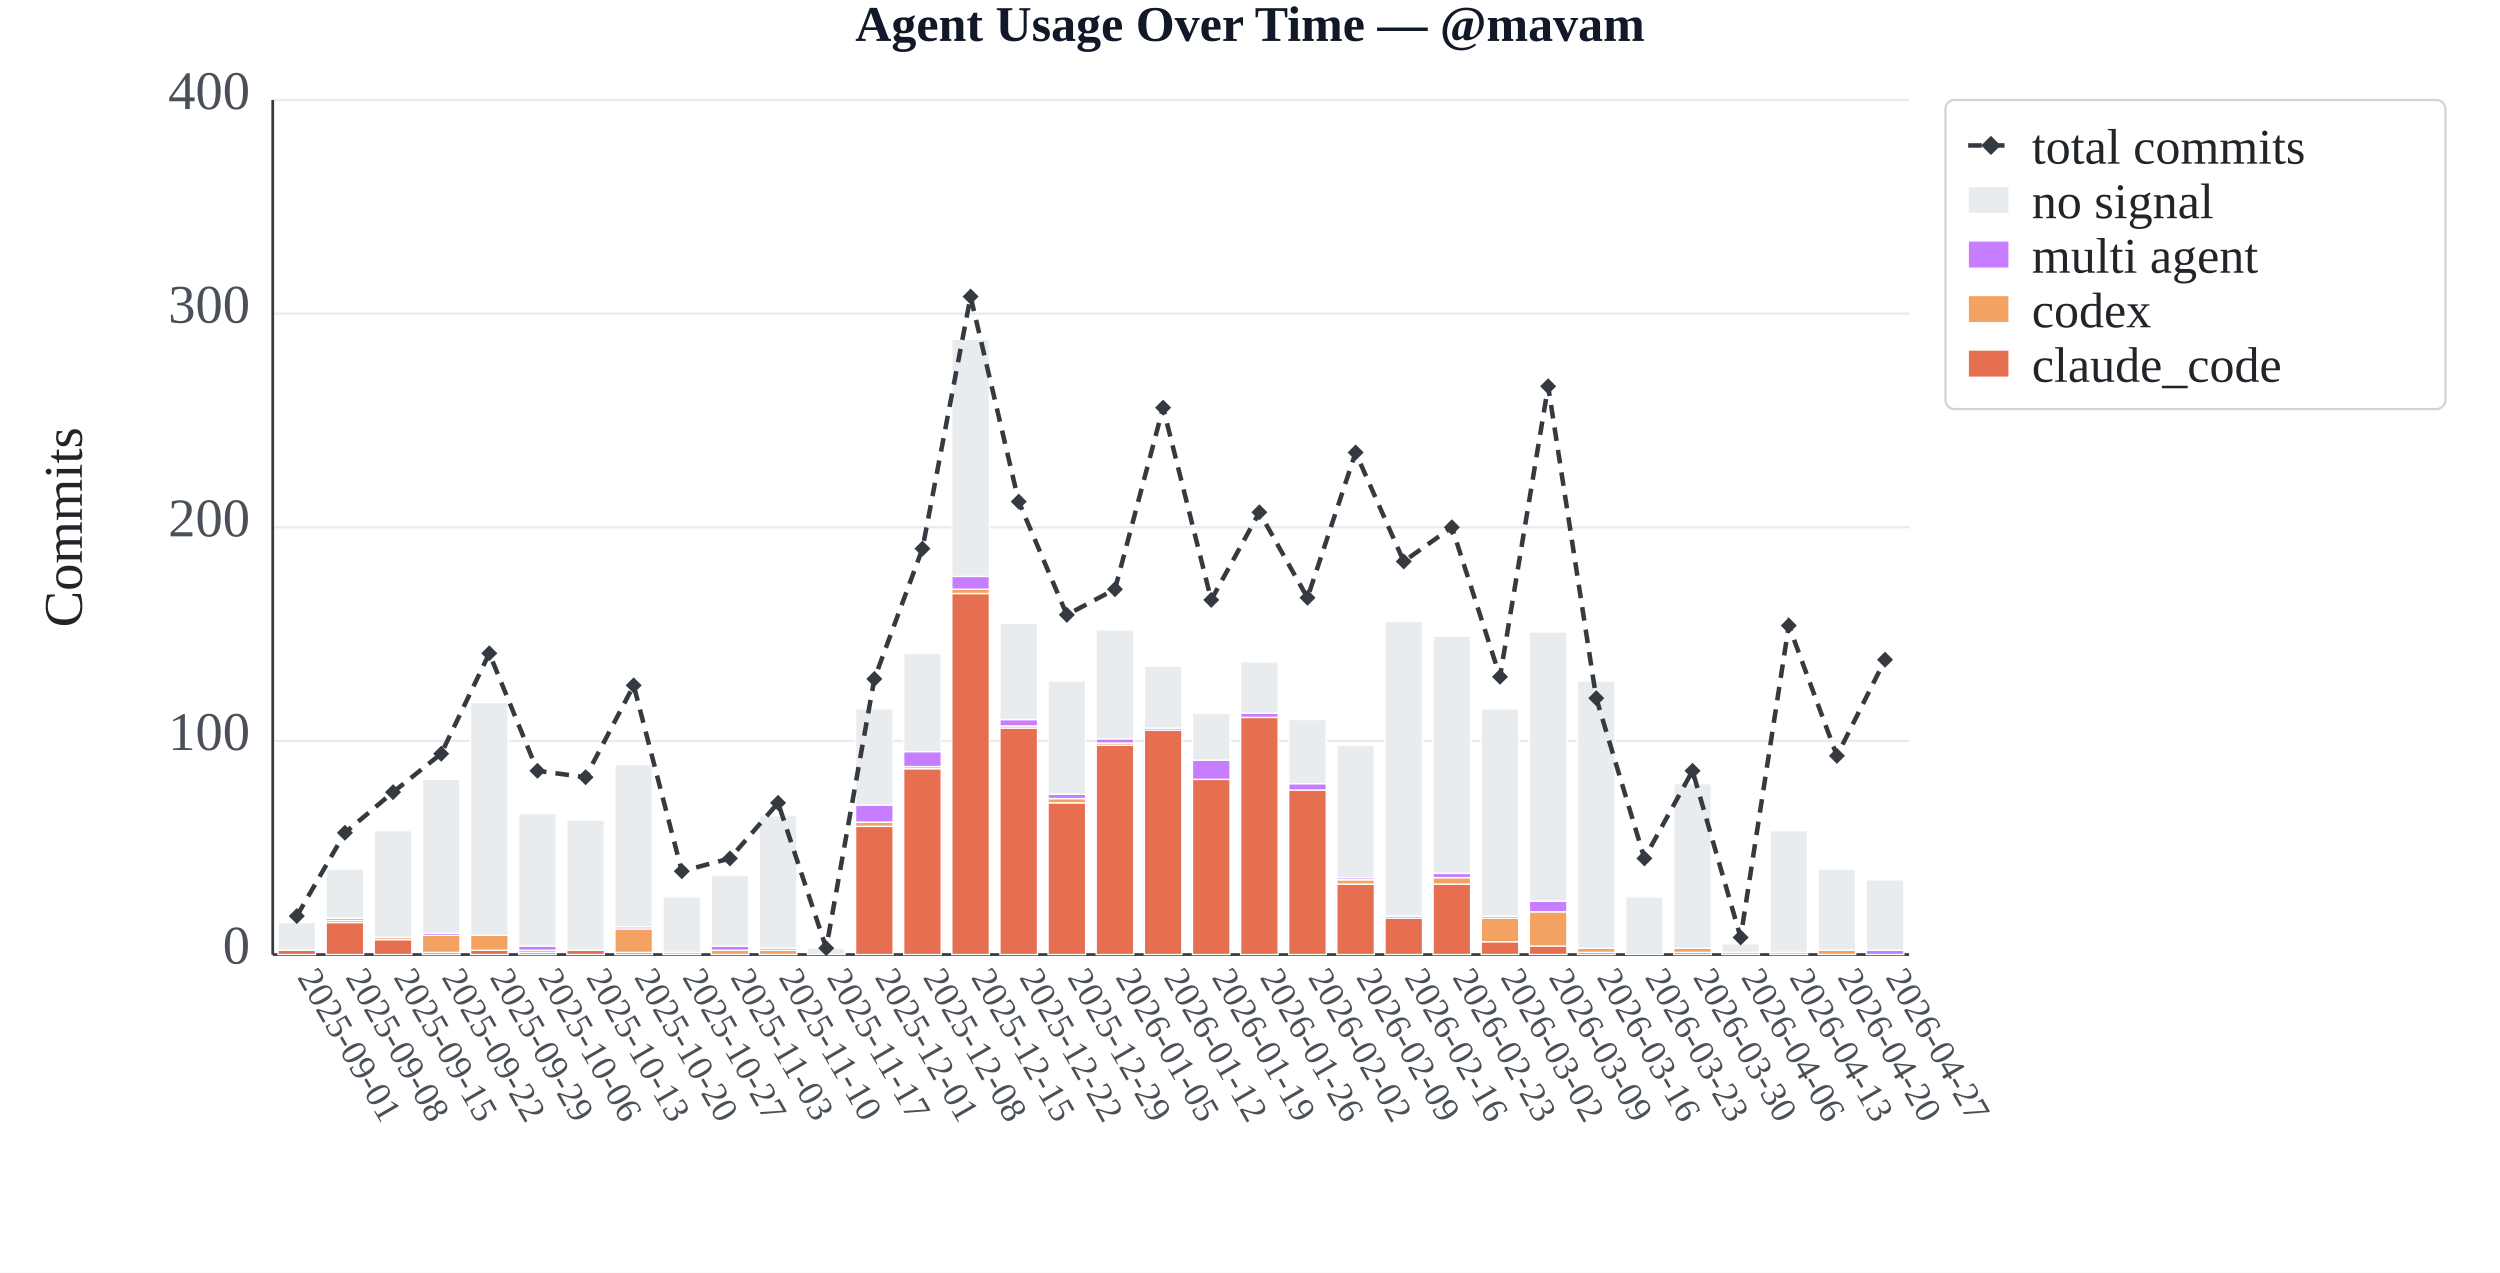
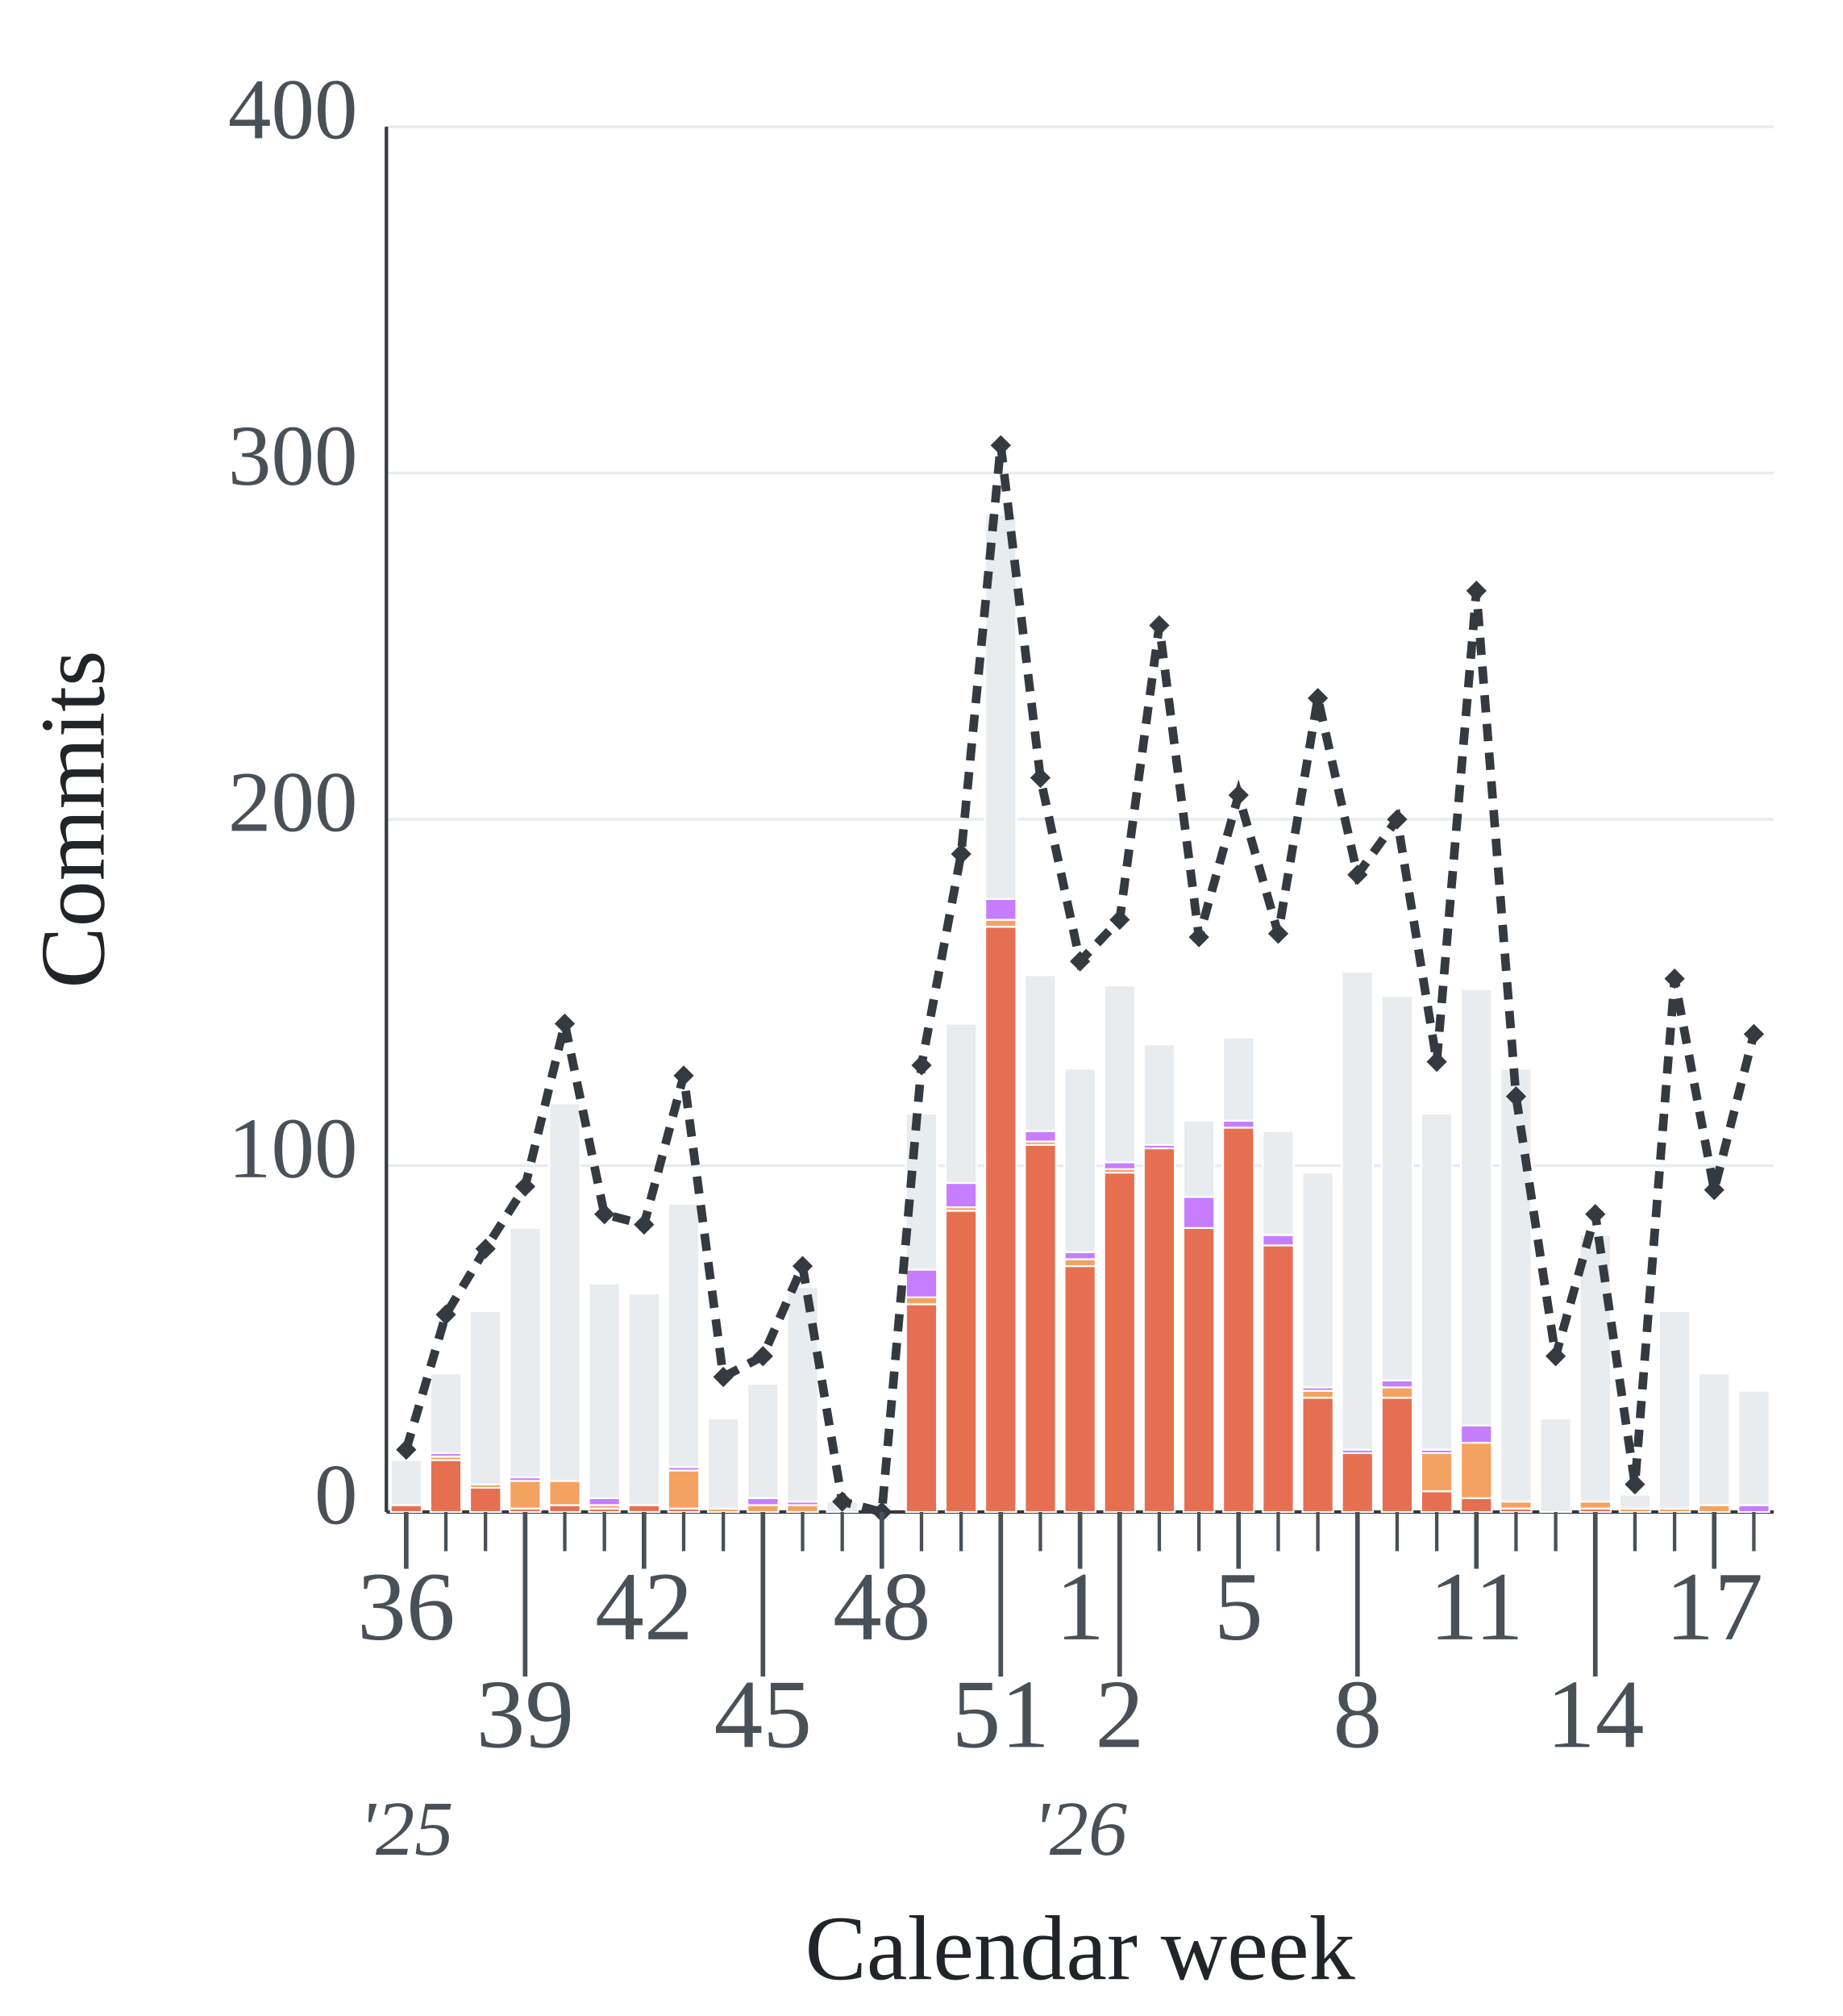
- <svg xmlns="http://www.w3.org/2000/svg" width="1100" height="560" viewBox="0 0 1100 560">
+ <svg xmlns="http://www.w3.org/2000/svg" width="640" height="700" viewBox="0 0 640 700">
  <rect width="100%" height="100%" fill="white" />
-   <line x1="120.00" y1="420.00" x2="840.00" y2="420.00" stroke="#e9ecef" stroke-width="1" />
-   <text x="110.00" y="424.00" text-anchor="end" font-size="24" fill="#495057">0</text>
-   <line x1="120.00" y1="326.00" x2="840.00" y2="326.00" stroke="#e9ecef" stroke-width="1" />
-   <text x="110.00" y="330.00" text-anchor="end" font-size="24" fill="#495057">100</text>
-   <line x1="120.00" y1="232.00" x2="840.00" y2="232.00" stroke="#e9ecef" stroke-width="1" />
-   <text x="110.00" y="236.00" text-anchor="end" font-size="24" fill="#495057">200</text>
-   <line x1="120.00" y1="138.00" x2="840.00" y2="138.00" stroke="#e9ecef" stroke-width="1" />
-   <text x="110.00" y="142.00" text-anchor="end" font-size="24" fill="#495057">300</text>
-   <line x1="120.00" y1="44.00" x2="840.00" y2="44.00" stroke="#e9ecef" stroke-width="1" />
-   <text x="110.00" y="48.00" text-anchor="end" font-size="24" fill="#495057">400</text>
-   <line x1="120.00" y1="420.00" x2="840.00" y2="420.00" stroke="#343a40" stroke-width="1.2" />
-   <line x1="120.00" y1="44.00" x2="120.00" y2="420.00" stroke="#343a40" stroke-width="1.2" />
-   <text x="550.00" y="18" text-anchor="middle" font-size="22" font-weight="700" fill="#111827">Agent Usage Over Time — @mavam</text>
-   <text x="36.00" y="232.00" transform="rotate(-90 36.00 232.00)" text-anchor="middle" font-size="24" fill="#212529">Commits</text>
-   <rect x="122.33" y="418.12" width="16.52" height="1.88" fill="#e76f51" stroke="white" stroke-width="0.6" />
-   <rect x="122.33" y="405.90" width="16.52" height="12.22" fill="#e9ecef" stroke="white" stroke-width="0.6" />
-   <rect x="143.51" y="405.90" width="16.52" height="14.10" fill="#e76f51" stroke="white" stroke-width="0.6" />
-   <rect x="143.51" y="404.96" width="16.52" height="0.94" fill="#f4a261" stroke="white" stroke-width="0.6" />
-   <rect x="143.51" y="404.02" width="16.52" height="0.94" fill="#c77dff" stroke="white" stroke-width="0.6" />
-   <rect x="143.51" y="382.40" width="16.52" height="21.62" fill="#e9ecef" stroke="white" stroke-width="0.6" />
-   <rect x="164.68" y="413.42" width="16.52" height="6.58" fill="#e76f51" stroke="white" stroke-width="0.6" />
-   <rect x="164.68" y="412.48" width="16.52" height="0.94" fill="#f4a261" stroke="white" stroke-width="0.6" />
-   <rect x="164.68" y="365.48" width="16.52" height="47.00" fill="#e9ecef" stroke="white" stroke-width="0.6" />
-   <rect x="185.86" y="419.06" width="16.52" height="0.94" fill="#e76f51" stroke="white" stroke-width="0.6" />
-   <rect x="185.86" y="411.54" width="16.52" height="7.52" fill="#f4a261" stroke="white" stroke-width="0.6" />
-   <rect x="185.86" y="410.60" width="16.52" height="0.94" fill="#c77dff" stroke="white" stroke-width="0.6" />
-   <rect x="185.86" y="342.92" width="16.52" height="67.68" fill="#e9ecef" stroke="white" stroke-width="0.6" />
-   <rect x="207.04" y="418.12" width="16.52" height="1.88" fill="#e76f51" stroke="white" stroke-width="0.6" />
-   <rect x="207.04" y="411.54" width="16.52" height="6.58" fill="#f4a261" stroke="white" stroke-width="0.6" />
-   <rect x="207.04" y="309.08" width="16.52" height="102.46" fill="#e9ecef" stroke="white" stroke-width="0.6" />
-   <rect x="228.21" y="419.06" width="16.52" height="0.94" fill="#e76f51" stroke="white" stroke-width="0.6" />
-   <rect x="228.21" y="418.12" width="16.52" height="0.94" fill="#f4a261" stroke="white" stroke-width="0.6" />
-   <rect x="228.21" y="416.24" width="16.52" height="1.88" fill="#c77dff" stroke="white" stroke-width="0.6" />
-   <rect x="228.21" y="357.96" width="16.52" height="58.28" fill="#e9ecef" stroke="white" stroke-width="0.6" />
-   <rect x="249.39" y="418.12" width="16.52" height="1.88" fill="#e76f51" stroke="white" stroke-width="0.6" />
-   <rect x="249.39" y="360.78" width="16.52" height="57.34" fill="#e9ecef" stroke="white" stroke-width="0.6" />
-   <rect x="270.56" y="419.06" width="16.52" height="0.94" fill="#e76f51" stroke="white" stroke-width="0.6" />
-   <rect x="270.56" y="408.72" width="16.52" height="10.34" fill="#f4a261" stroke="white" stroke-width="0.6" />
-   <rect x="270.56" y="407.78" width="16.52" height="0.94" fill="#c77dff" stroke="white" stroke-width="0.6" />
-   <rect x="270.56" y="336.34" width="16.52" height="71.44" fill="#e9ecef" stroke="white" stroke-width="0.6" />
-   <rect x="291.74" y="419.06" width="16.52" height="0.94" fill="#f4a261" stroke="white" stroke-width="0.6" />
-   <rect x="291.74" y="394.62" width="16.52" height="24.44" fill="#e9ecef" stroke="white" stroke-width="0.6" />
-   <rect x="312.92" y="418.12" width="16.52" height="1.88" fill="#f4a261" stroke="white" stroke-width="0.6" />
-   <rect x="312.92" y="416.24" width="16.52" height="1.88" fill="#c77dff" stroke="white" stroke-width="0.6" />
-   <rect x="312.92" y="385.22" width="16.52" height="31.02" fill="#e9ecef" stroke="white" stroke-width="0.6" />
-   <rect x="334.09" y="418.12" width="16.52" height="1.88" fill="#f4a261" stroke="white" stroke-width="0.6" />
-   <rect x="334.09" y="417.18" width="16.52" height="0.94" fill="#c77dff" stroke="white" stroke-width="0.6" />
-   <rect x="334.09" y="358.90" width="16.52" height="58.28" fill="#e9ecef" stroke="white" stroke-width="0.6" />
-   <rect x="355.27" y="417.18" width="16.52" height="2.82" fill="#e9ecef" stroke="white" stroke-width="0.6" />
-   <rect x="376.45" y="363.60" width="16.52" height="56.40" fill="#e76f51" stroke="white" stroke-width="0.6" />
-   <rect x="376.45" y="361.72" width="16.52" height="1.88" fill="#f4a261" stroke="white" stroke-width="0.6" />
-   <rect x="376.45" y="354.20" width="16.52" height="7.52" fill="#c77dff" stroke="white" stroke-width="0.6" />
-   <rect x="376.45" y="311.90" width="16.52" height="42.30" fill="#e9ecef" stroke="white" stroke-width="0.6" />
-   <rect x="397.62" y="338.22" width="16.52" height="81.78" fill="#e76f51" stroke="white" stroke-width="0.6" />
-   <rect x="397.62" y="337.28" width="16.52" height="0.94" fill="#f4a261" stroke="white" stroke-width="0.6" />
-   <rect x="397.62" y="330.70" width="16.52" height="6.58" fill="#c77dff" stroke="white" stroke-width="0.6" />
-   <rect x="397.62" y="287.46" width="16.52" height="43.24" fill="#e9ecef" stroke="white" stroke-width="0.6" />
-   <rect x="418.80" y="261.14" width="16.52" height="158.86" fill="#e76f51" stroke="white" stroke-width="0.6" />
-   <rect x="418.80" y="259.26" width="16.52" height="1.88" fill="#f4a261" stroke="white" stroke-width="0.6" />
-   <rect x="418.80" y="253.62" width="16.52" height="5.64" fill="#c77dff" stroke="white" stroke-width="0.6" />
-   <rect x="418.80" y="149.28" width="16.52" height="104.34" fill="#e9ecef" stroke="white" stroke-width="0.6" />
-   <rect x="439.98" y="320.36" width="16.52" height="99.64" fill="#e76f51" stroke="white" stroke-width="0.6" />
-   <rect x="439.98" y="319.42" width="16.52" height="0.94" fill="#f4a261" stroke="white" stroke-width="0.6" />
-   <rect x="439.98" y="316.60" width="16.52" height="2.82" fill="#c77dff" stroke="white" stroke-width="0.6" />
-   <rect x="439.98" y="274.30" width="16.52" height="42.30" fill="#e9ecef" stroke="white" stroke-width="0.6" />
-   <rect x="461.15" y="353.26" width="16.52" height="66.74" fill="#e76f51" stroke="white" stroke-width="0.6" />
-   <rect x="461.15" y="351.38" width="16.52" height="1.88" fill="#f4a261" stroke="white" stroke-width="0.6" />
-   <rect x="461.15" y="349.50" width="16.52" height="1.88" fill="#c77dff" stroke="white" stroke-width="0.6" />
-   <rect x="461.15" y="299.68" width="16.52" height="49.82" fill="#e9ecef" stroke="white" stroke-width="0.6" />
-   <rect x="482.33" y="327.88" width="16.52" height="92.12" fill="#e76f51" stroke="white" stroke-width="0.6" />
-   <rect x="482.33" y="326.94" width="16.52" height="0.94" fill="#f4a261" stroke="white" stroke-width="0.6" />
-   <rect x="482.33" y="325.06" width="16.52" height="1.88" fill="#c77dff" stroke="white" stroke-width="0.6" />
-   <rect x="482.33" y="277.12" width="16.52" height="47.94" fill="#e9ecef" stroke="white" stroke-width="0.6" />
-   <rect x="503.51" y="321.30" width="16.52" height="98.70" fill="#e76f51" stroke="white" stroke-width="0.6" />
-   <rect x="503.51" y="320.36" width="16.52" height="0.94" fill="#c77dff" stroke="white" stroke-width="0.6" />
-   <rect x="503.51" y="293.10" width="16.52" height="27.26" fill="#e9ecef" stroke="white" stroke-width="0.6" />
-   <rect x="524.68" y="342.92" width="16.52" height="77.08" fill="#e76f51" stroke="white" stroke-width="0.6" />
-   <rect x="524.68" y="334.46" width="16.52" height="8.46" fill="#c77dff" stroke="white" stroke-width="0.6" />
-   <rect x="524.68" y="313.78" width="16.52" height="20.68" fill="#e9ecef" stroke="white" stroke-width="0.6" />
-   <rect x="545.86" y="315.66" width="16.52" height="104.34" fill="#e76f51" stroke="white" stroke-width="0.6" />
-   <rect x="545.86" y="313.78" width="16.52" height="1.88" fill="#c77dff" stroke="white" stroke-width="0.6" />
-   <rect x="545.86" y="291.22" width="16.52" height="22.56" fill="#e9ecef" stroke="white" stroke-width="0.6" />
-   <rect x="567.04" y="347.62" width="16.52" height="72.38" fill="#e76f51" stroke="white" stroke-width="0.6" />
-   <rect x="567.04" y="344.80" width="16.52" height="2.82" fill="#c77dff" stroke="white" stroke-width="0.6" />
-   <rect x="567.04" y="316.60" width="16.52" height="28.20" fill="#e9ecef" stroke="white" stroke-width="0.6" />
-   <rect x="588.21" y="388.98" width="16.52" height="31.02" fill="#e76f51" stroke="white" stroke-width="0.6" />
-   <rect x="588.21" y="387.10" width="16.52" height="1.88" fill="#f4a261" stroke="white" stroke-width="0.6" />
-   <rect x="588.21" y="386.16" width="16.52" height="0.94" fill="#c77dff" stroke="white" stroke-width="0.6" />
-   <rect x="588.21" y="327.88" width="16.52" height="58.28" fill="#e9ecef" stroke="white" stroke-width="0.6" />
-   <rect x="609.39" y="404.02" width="16.52" height="15.98" fill="#e76f51" stroke="white" stroke-width="0.6" />
-   <rect x="609.39" y="403.08" width="16.52" height="0.94" fill="#c77dff" stroke="white" stroke-width="0.6" />
-   <rect x="609.39" y="273.36" width="16.52" height="129.72" fill="#e9ecef" stroke="white" stroke-width="0.6" />
-   <rect x="630.56" y="388.98" width="16.52" height="31.02" fill="#e76f51" stroke="white" stroke-width="0.6" />
-   <rect x="630.56" y="386.16" width="16.52" height="2.82" fill="#f4a261" stroke="white" stroke-width="0.6" />
-   <rect x="630.56" y="384.28" width="16.52" height="1.88" fill="#c77dff" stroke="white" stroke-width="0.6" />
-   <rect x="630.56" y="279.94" width="16.52" height="104.34" fill="#e9ecef" stroke="white" stroke-width="0.6" />
-   <rect x="651.74" y="414.36" width="16.52" height="5.64" fill="#e76f51" stroke="white" stroke-width="0.6" />
-   <rect x="651.74" y="404.02" width="16.52" height="10.34" fill="#f4a261" stroke="white" stroke-width="0.6" />
-   <rect x="651.74" y="403.08" width="16.52" height="0.94" fill="#c77dff" stroke="white" stroke-width="0.6" />
-   <rect x="651.74" y="311.90" width="16.52" height="91.18" fill="#e9ecef" stroke="white" stroke-width="0.6" />
-   <rect x="672.92" y="416.24" width="16.52" height="3.76" fill="#e76f51" stroke="white" stroke-width="0.6" />
-   <rect x="672.92" y="401.20" width="16.52" height="15.04" fill="#f4a261" stroke="white" stroke-width="0.6" />
-   <rect x="672.92" y="396.50" width="16.52" height="4.70" fill="#c77dff" stroke="white" stroke-width="0.6" />
-   <rect x="672.92" y="278.06" width="16.52" height="118.44" fill="#e9ecef" stroke="white" stroke-width="0.6" />
-   <rect x="694.09" y="419.06" width="16.52" height="0.94" fill="#e76f51" stroke="white" stroke-width="0.6" />
-   <rect x="694.09" y="417.18" width="16.52" height="1.88" fill="#f4a261" stroke="white" stroke-width="0.6" />
-   <rect x="694.09" y="299.68" width="16.52" height="117.50" fill="#e9ecef" stroke="white" stroke-width="0.6" />
-   <rect x="715.27" y="394.62" width="16.52" height="25.38" fill="#e9ecef" stroke="white" stroke-width="0.6" />
-   <rect x="736.45" y="419.06" width="16.52" height="0.94" fill="#e76f51" stroke="white" stroke-width="0.6" />
-   <rect x="736.45" y="417.18" width="16.52" height="1.88" fill="#f4a261" stroke="white" stroke-width="0.6" />
-   <rect x="736.45" y="344.80" width="16.52" height="72.38" fill="#e9ecef" stroke="white" stroke-width="0.6" />
-   <rect x="757.62" y="419.06" width="16.52" height="0.94" fill="#f4a261" stroke="white" stroke-width="0.6" />
-   <rect x="757.62" y="415.30" width="16.52" height="3.76" fill="#e9ecef" stroke="white" stroke-width="0.6" />
-   <rect x="778.80" y="419.06" width="16.52" height="0.94" fill="#f4a261" stroke="white" stroke-width="0.6" />
-   <rect x="778.80" y="365.48" width="16.52" height="53.58" fill="#e9ecef" stroke="white" stroke-width="0.6" />
-   <rect x="799.98" y="418.12" width="16.52" height="1.88" fill="#f4a261" stroke="white" stroke-width="0.6" />
-   <rect x="799.98" y="382.40" width="16.52" height="35.72" fill="#e9ecef" stroke="white" stroke-width="0.6" />
-   <rect x="821.15" y="418.12" width="16.52" height="1.88" fill="#c77dff" stroke="white" stroke-width="0.6" />
-   <rect x="821.15" y="387.10" width="16.52" height="31.02" fill="#e9ecef" stroke="white" stroke-width="0.6" />
-   <polyline fill="none" stroke="#343a40" stroke-width="2" stroke-dasharray="6 4" points="130.59,403.08 151.76,366.42 172.94,348.56 194.12,331.64 215.29,287.46 236.47,339.16 257.65,341.98 278.82,301.56 300.00,383.34 321.18,377.70 342.35,353.26 363.53,417.18 384.71,298.74 405.88,241.40 427.06,130.48 448.24,220.72 469.41,270.54 490.59,259.26 511.76,179.36 532.94,263.96 554.12,225.42 575.29,263.02 596.47,199.10 617.65,247.04 638.82,232.00 660.00,297.80 681.18,169.96 702.35,307.20 723.53,377.70 744.71,339.16 765.88,412.48 787.06,275.24 808.24,332.58 829.41,290.28" />
-   <rect x="128.09" y="400.58" width="5" height="5" fill="#343a40" transform="rotate(45 130.59 403.08)" />
-   <rect x="149.26" y="363.92" width="5" height="5" fill="#343a40" transform="rotate(45 151.76 366.42)" />
-   <rect x="170.44" y="346.06" width="5" height="5" fill="#343a40" transform="rotate(45 172.94 348.56)" />
-   <rect x="191.62" y="329.14" width="5" height="5" fill="#343a40" transform="rotate(45 194.12 331.64)" />
-   <rect x="212.79" y="284.96" width="5" height="5" fill="#343a40" transform="rotate(45 215.29 287.46)" />
-   <rect x="233.97" y="336.66" width="5" height="5" fill="#343a40" transform="rotate(45 236.47 339.16)" />
-   <rect x="255.15" y="339.48" width="5" height="5" fill="#343a40" transform="rotate(45 257.65 341.98)" />
-   <rect x="276.32" y="299.06" width="5" height="5" fill="#343a40" transform="rotate(45 278.82 301.56)" />
-   <rect x="297.50" y="380.84" width="5" height="5" fill="#343a40" transform="rotate(45 300.00 383.34)" />
-   <rect x="318.68" y="375.20" width="5" height="5" fill="#343a40" transform="rotate(45 321.18 377.70)" />
-   <rect x="339.85" y="350.76" width="5" height="5" fill="#343a40" transform="rotate(45 342.35 353.26)" />
-   <rect x="361.03" y="414.68" width="5" height="5" fill="#343a40" transform="rotate(45 363.53 417.18)" />
-   <rect x="382.21" y="296.24" width="5" height="5" fill="#343a40" transform="rotate(45 384.71 298.74)" />
-   <rect x="403.38" y="238.90" width="5" height="5" fill="#343a40" transform="rotate(45 405.88 241.40)" />
-   <rect x="424.56" y="127.98" width="5" height="5" fill="#343a40" transform="rotate(45 427.06 130.48)" />
-   <rect x="445.74" y="218.22" width="5" height="5" fill="#343a40" transform="rotate(45 448.24 220.72)" />
-   <rect x="466.91" y="268.04" width="5" height="5" fill="#343a40" transform="rotate(45 469.41 270.54)" />
-   <rect x="488.09" y="256.76" width="5" height="5" fill="#343a40" transform="rotate(45 490.59 259.26)" />
-   <rect x="509.26" y="176.86" width="5" height="5" fill="#343a40" transform="rotate(45 511.76 179.36)" />
-   <rect x="530.44" y="261.46" width="5" height="5" fill="#343a40" transform="rotate(45 532.94 263.96)" />
-   <rect x="551.62" y="222.92" width="5" height="5" fill="#343a40" transform="rotate(45 554.12 225.42)" />
-   <rect x="572.79" y="260.52" width="5" height="5" fill="#343a40" transform="rotate(45 575.29 263.02)" />
-   <rect x="593.97" y="196.60" width="5" height="5" fill="#343a40" transform="rotate(45 596.47 199.10)" />
-   <rect x="615.15" y="244.54" width="5" height="5" fill="#343a40" transform="rotate(45 617.65 247.04)" />
-   <rect x="636.32" y="229.50" width="5" height="5" fill="#343a40" transform="rotate(45 638.82 232.00)" />
-   <rect x="657.50" y="295.30" width="5" height="5" fill="#343a40" transform="rotate(45 660.00 297.80)" />
-   <rect x="678.68" y="167.46" width="5" height="5" fill="#343a40" transform="rotate(45 681.18 169.96)" />
-   <rect x="699.85" y="304.70" width="5" height="5" fill="#343a40" transform="rotate(45 702.35 307.20)" />
-   <rect x="721.03" y="375.20" width="5" height="5" fill="#343a40" transform="rotate(45 723.53 377.70)" />
-   <rect x="742.21" y="336.66" width="5" height="5" fill="#343a40" transform="rotate(45 744.71 339.16)" />
-   <rect x="763.38" y="409.98" width="5" height="5" fill="#343a40" transform="rotate(45 765.88 412.48)" />
-   <rect x="784.56" y="272.74" width="5" height="5" fill="#343a40" transform="rotate(45 787.06 275.24)" />
-   <rect x="805.74" y="330.08" width="5" height="5" fill="#343a40" transform="rotate(45 808.24 332.58)" />
-   <rect x="826.91" y="287.78" width="5" height="5" fill="#343a40" transform="rotate(45 829.41 290.28)" />
-   <text x="130.59" y="430.00" transform="rotate(60 130.59 430.00)" font-size="16" text-anchor="start" fill="#495057">2025-09-01</text>
-   <text x="151.76" y="430.00" transform="rotate(60 151.76 430.00)" font-size="16" text-anchor="start" fill="#495057">2025-09-08</text>
-   <text x="172.94" y="430.00" transform="rotate(60 172.94 430.00)" font-size="16" text-anchor="start" fill="#495057">2025-09-15</text>
-   <text x="194.12" y="430.00" transform="rotate(60 194.12 430.00)" font-size="16" text-anchor="start" fill="#495057">2025-09-22</text>
-   <text x="215.29" y="430.00" transform="rotate(60 215.29 430.00)" font-size="16" text-anchor="start" fill="#495057">2025-09-29</text>
-   <text x="236.47" y="430.00" transform="rotate(60 236.47 430.00)" font-size="16" text-anchor="start" fill="#495057">2025-10-06</text>
-   <text x="257.65" y="430.00" transform="rotate(60 257.65 430.00)" font-size="16" text-anchor="start" fill="#495057">2025-10-13</text>
-   <text x="278.82" y="430.00" transform="rotate(60 278.82 430.00)" font-size="16" text-anchor="start" fill="#495057">2025-10-20</text>
-   <text x="300.00" y="430.00" transform="rotate(60 300.00 430.00)" font-size="16" text-anchor="start" fill="#495057">2025-10-27</text>
-   <text x="321.18" y="430.00" transform="rotate(60 321.18 430.00)" font-size="16" text-anchor="start" fill="#495057">2025-11-03</text>
-   <text x="342.35" y="430.00" transform="rotate(60 342.35 430.00)" font-size="16" text-anchor="start" fill="#495057">2025-11-10</text>
-   <text x="363.53" y="430.00" transform="rotate(60 363.53 430.00)" font-size="16" text-anchor="start" fill="#495057">2025-11-17</text>
-   <text x="384.71" y="430.00" transform="rotate(60 384.71 430.00)" font-size="16" text-anchor="start" fill="#495057">2025-12-01</text>
-   <text x="405.88" y="430.00" transform="rotate(60 405.88 430.00)" font-size="16" text-anchor="start" fill="#495057">2025-12-08</text>
-   <text x="427.06" y="430.00" transform="rotate(60 427.06 430.00)" font-size="16" text-anchor="start" fill="#495057">2025-12-15</text>
-   <text x="448.24" y="430.00" transform="rotate(60 448.24 430.00)" font-size="16" text-anchor="start" fill="#495057">2025-12-22</text>
-   <text x="469.41" y="430.00" transform="rotate(60 469.41 430.00)" font-size="16" text-anchor="start" fill="#495057">2025-12-29</text>
-   <text x="490.59" y="430.00" transform="rotate(60 490.59 430.00)" font-size="16" text-anchor="start" fill="#495057">2026-01-05</text>
-   <text x="511.76" y="430.00" transform="rotate(60 511.76 430.00)" font-size="16" text-anchor="start" fill="#495057">2026-01-12</text>
-   <text x="532.94" y="430.00" transform="rotate(60 532.94 430.00)" font-size="16" text-anchor="start" fill="#495057">2026-01-19</text>
-   <text x="554.12" y="430.00" transform="rotate(60 554.12 430.00)" font-size="16" text-anchor="start" fill="#495057">2026-01-26</text>
-   <text x="575.29" y="430.00" transform="rotate(60 575.29 430.00)" font-size="16" text-anchor="start" fill="#495057">2026-02-02</text>
-   <text x="596.47" y="430.00" transform="rotate(60 596.47 430.00)" font-size="16" text-anchor="start" fill="#495057">2026-02-09</text>
-   <text x="617.65" y="430.00" transform="rotate(60 617.65 430.00)" font-size="16" text-anchor="start" fill="#495057">2026-02-16</text>
-   <text x="638.82" y="430.00" transform="rotate(60 638.82 430.00)" font-size="16" text-anchor="start" fill="#495057">2026-02-23</text>
-   <text x="660.00" y="430.00" transform="rotate(60 660.00 430.00)" font-size="16" text-anchor="start" fill="#495057">2026-03-02</text>
-   <text x="681.18" y="430.00" transform="rotate(60 681.18 430.00)" font-size="16" text-anchor="start" fill="#495057">2026-03-09</text>
-   <text x="702.35" y="430.00" transform="rotate(60 702.35 430.00)" font-size="16" text-anchor="start" fill="#495057">2026-03-16</text>
-   <text x="723.53" y="430.00" transform="rotate(60 723.53 430.00)" font-size="16" text-anchor="start" fill="#495057">2026-03-23</text>
-   <text x="744.71" y="430.00" transform="rotate(60 744.71 430.00)" font-size="16" text-anchor="start" fill="#495057">2026-03-30</text>
-   <text x="765.88" y="430.00" transform="rotate(60 765.88 430.00)" font-size="16" text-anchor="start" fill="#495057">2026-04-06</text>
-   <text x="787.06" y="430.00" transform="rotate(60 787.06 430.00)" font-size="16" text-anchor="start" fill="#495057">2026-04-13</text>
-   <text x="808.24" y="430.00" transform="rotate(60 808.24 430.00)" font-size="16" text-anchor="start" fill="#495057">2026-04-20</text>
-   <text x="829.41" y="430.00" transform="rotate(60 829.41 430.00)" font-size="16" text-anchor="start" fill="#495057">2026-04-27</text>
-   <rect x="856.00" y="44.00" width="220.00" height="136.00" rx="4" ry="4" fill="white" fill-opacity="0.92" stroke="#ced4da" stroke-width="1" />
-   <line x1="866.00" y1="64.00" x2="886.00" y2="64.00" stroke="#343a40" stroke-width="2" stroke-dasharray="6 4" />
-   <rect x="873.00" y="61.00" width="6" height="6" fill="#343a40" transform="rotate(45 876.00 64.00)" />
-   <text x="894.00" y="72.00" font-size="22" fill="#212529">total commits</text>
-   <rect x="866.00" y="82.00" width="18" height="12" fill="#e9ecef" stroke="#ffffff" stroke-width="0.6" />
-   <text x="894.00" y="96.00" font-size="22" fill="#212529">no signal</text>
-   <rect x="866.00" y="106.00" width="18" height="12" fill="#c77dff" stroke="#ffffff" stroke-width="0.6" />
-   <text x="894.00" y="120.00" font-size="22" fill="#212529">multi agent</text>
-   <rect x="866.00" y="130.00" width="18" height="12" fill="#f4a261" stroke="#ffffff" stroke-width="0.6" />
-   <text x="894.00" y="144.00" font-size="22" fill="#212529">codex</text>
-   <rect x="866.00" y="154.00" width="18" height="12" fill="#e76f51" stroke="#ffffff" stroke-width="0.6" />
-   <text x="894.00" y="168.00" font-size="22" fill="#212529">claude_code</text>
+   <defs>
+     <pattern id="gapHatch" width="7" height="7" patternUnits="userSpaceOnUse" patternTransform="rotate(45)">
+       <rect width="7" height="7" fill="#f8f9fa" />
+       <line x1="0" y1="0" x2="0" y2="7" stroke="#adb5bd" stroke-width="2" />
+     </pattern>
+   </defs>
+   <line x1="134.20" y1="525.00" x2="616.00" y2="525.00" stroke="#e9ecef" stroke-width="1" />
+   <text x="124.20" y="529.00" text-anchor="end" font-size="30" fill="#495057">0</text>
+   <line x1="134.20" y1="404.75" x2="616.00" y2="404.75" stroke="#e9ecef" stroke-width="1" />
+   <text x="124.20" y="408.75" text-anchor="end" font-size="30" fill="#495057">100</text>
+   <line x1="134.20" y1="284.50" x2="616.00" y2="284.50" stroke="#e9ecef" stroke-width="1" />
+   <text x="124.20" y="288.50" text-anchor="end" font-size="30" fill="#495057">200</text>
+   <line x1="134.20" y1="164.25" x2="616.00" y2="164.25" stroke="#e9ecef" stroke-width="1" />
+   <text x="124.20" y="168.25" text-anchor="end" font-size="30" fill="#495057">300</text>
+   <line x1="134.20" y1="44.00" x2="616.00" y2="44.00" stroke="#e9ecef" stroke-width="1" />
+   <text x="124.20" y="48.00" text-anchor="end" font-size="30" fill="#495057">400</text>
+   <line x1="134.20" y1="525.00" x2="616.00" y2="525.00" stroke="#343a40" stroke-width="1.2" />
+   <line x1="134.20" y1="44.00" x2="134.20" y2="525.00" stroke="#343a40" stroke-width="1.2" />
+   <text x="36.00" y="284.50" transform="rotate(-90 36.00 284.50)" text-anchor="middle" font-size="32" fill="#212529">Commits</text>
+   <text x="375.10" y="687.20" text-anchor="middle" font-size="32" fill="#212529">Calendar week</text>
+   <rect x="135.71" y="522.60" width="10.74" height="2.40" fill="#e76f51" stroke="white" stroke-width="0.6" />
+   <rect x="135.71" y="506.96" width="10.74" height="15.63" fill="#e9ecef" stroke="white" stroke-width="0.6" />
+   <rect x="149.48" y="506.96" width="10.74" height="18.04" fill="#e76f51" stroke="white" stroke-width="0.6" />
+   <rect x="149.48" y="505.76" width="10.74" height="1.20" fill="#f4a261" stroke="white" stroke-width="0.6" />
+   <rect x="149.48" y="504.56" width="10.74" height="1.20" fill="#c77dff" stroke="white" stroke-width="0.6" />
+   <rect x="149.48" y="476.90" width="10.74" height="27.66" fill="#e9ecef" stroke="white" stroke-width="0.6" />
+   <rect x="163.25" y="516.58" width="10.74" height="8.42" fill="#e76f51" stroke="white" stroke-width="0.6" />
+   <rect x="163.25" y="515.38" width="10.74" height="1.20" fill="#f4a261" stroke="white" stroke-width="0.6" />
+   <rect x="163.25" y="455.26" width="10.74" height="60.13" fill="#e9ecef" stroke="white" stroke-width="0.6" />
+   <rect x="177.01" y="523.80" width="10.74" height="1.20" fill="#e76f51" stroke="white" stroke-width="0.6" />
+   <rect x="177.01" y="514.18" width="10.74" height="9.62" fill="#f4a261" stroke="white" stroke-width="0.6" />
+   <rect x="177.01" y="512.98" width="10.74" height="1.20" fill="#c77dff" stroke="white" stroke-width="0.6" />
+   <rect x="177.01" y="426.40" width="10.74" height="86.58" fill="#e9ecef" stroke="white" stroke-width="0.6" />
+   <rect x="190.78" y="522.60" width="10.74" height="2.40" fill="#e76f51" stroke="white" stroke-width="0.6" />
+   <rect x="190.78" y="514.18" width="10.74" height="8.42" fill="#f4a261" stroke="white" stroke-width="0.6" />
+   <rect x="190.78" y="383.11" width="10.74" height="131.07" fill="#e9ecef" stroke="white" stroke-width="0.6" />
+   <rect x="204.54" y="523.80" width="10.74" height="1.20" fill="#e76f51" stroke="white" stroke-width="0.6" />
+   <rect x="204.54" y="522.60" width="10.74" height="1.20" fill="#f4a261" stroke="white" stroke-width="0.6" />
+   <rect x="204.54" y="520.19" width="10.74" height="2.40" fill="#c77dff" stroke="white" stroke-width="0.6" />
+   <rect x="204.54" y="445.64" width="10.74" height="74.56" fill="#e9ecef" stroke="white" stroke-width="0.6" />
+   <rect x="218.31" y="522.60" width="10.74" height="2.40" fill="#e76f51" stroke="white" stroke-width="0.6" />
+   <rect x="218.31" y="449.24" width="10.74" height="73.35" fill="#e9ecef" stroke="white" stroke-width="0.6" />
+   <rect x="232.07" y="523.80" width="10.74" height="1.20" fill="#e76f51" stroke="white" stroke-width="0.6" />
+   <rect x="232.07" y="510.57" width="10.74" height="13.23" fill="#f4a261" stroke="white" stroke-width="0.6" />
+   <rect x="232.07" y="509.37" width="10.74" height="1.20" fill="#c77dff" stroke="white" stroke-width="0.6" />
+   <rect x="232.07" y="417.98" width="10.74" height="91.39" fill="#e9ecef" stroke="white" stroke-width="0.6" />
+   <rect x="245.84" y="523.80" width="10.74" height="1.20" fill="#f4a261" stroke="white" stroke-width="0.6" />
+   <rect x="245.84" y="492.53" width="10.74" height="31.26" fill="#e9ecef" stroke="white" stroke-width="0.6" />
+   <rect x="259.61" y="522.60" width="10.74" height="2.40" fill="#f4a261" stroke="white" stroke-width="0.6" />
+   <rect x="259.61" y="520.19" width="10.74" height="2.40" fill="#c77dff" stroke="white" stroke-width="0.6" />
+   <rect x="259.61" y="480.51" width="10.74" height="39.68" fill="#e9ecef" stroke="white" stroke-width="0.6" />
+   <rect x="273.37" y="522.60" width="10.74" height="2.40" fill="#f4a261" stroke="white" stroke-width="0.6" />
+   <rect x="273.37" y="521.39" width="10.74" height="1.20" fill="#c77dff" stroke="white" stroke-width="0.6" />
+   <rect x="273.37" y="446.84" width="10.74" height="74.56" fill="#e9ecef" stroke="white" stroke-width="0.6" />
+   <rect x="287.14" y="521.39" width="10.74" height="3.61" fill="#e9ecef" stroke="white" stroke-width="0.6" />
+   <rect x="314.67" y="452.85" width="10.74" height="72.15" fill="#e76f51" stroke="white" stroke-width="0.6" />
+   <rect x="314.67" y="450.45" width="10.74" height="2.41" fill="#f4a261" stroke="white" stroke-width="0.6" />
+   <rect x="314.67" y="440.83" width="10.74" height="9.62" fill="#c77dff" stroke="white" stroke-width="0.6" />
+   <rect x="314.67" y="386.71" width="10.74" height="54.11" fill="#e9ecef" stroke="white" stroke-width="0.6" />
+   <rect x="328.43" y="420.38" width="10.74" height="104.62" fill="#e76f51" stroke="white" stroke-width="0.6" />
+   <rect x="328.43" y="419.18" width="10.74" height="1.20" fill="#f4a261" stroke="white" stroke-width="0.6" />
+   <rect x="328.43" y="410.76" width="10.74" height="8.42" fill="#c77dff" stroke="white" stroke-width="0.6" />
+   <rect x="328.43" y="355.45" width="10.74" height="55.32" fill="#e9ecef" stroke="white" stroke-width="0.6" />
+   <rect x="342.20" y="321.78" width="10.74" height="203.22" fill="#e76f51" stroke="white" stroke-width="0.6" />
+   <rect x="342.20" y="319.37" width="10.74" height="2.41" fill="#f4a261" stroke="white" stroke-width="0.6" />
+   <rect x="342.20" y="312.16" width="10.74" height="7.21" fill="#c77dff" stroke="white" stroke-width="0.6" />
+   <rect x="342.20" y="178.68" width="10.74" height="133.48" fill="#e9ecef" stroke="white" stroke-width="0.6" />
+   <rect x="355.97" y="397.53" width="10.74" height="127.47" fill="#e76f51" stroke="white" stroke-width="0.6" />
+   <rect x="355.97" y="396.33" width="10.74" height="1.20" fill="#f4a261" stroke="white" stroke-width="0.6" />
+   <rect x="355.97" y="392.73" width="10.74" height="3.61" fill="#c77dff" stroke="white" stroke-width="0.6" />
+   <rect x="355.97" y="338.61" width="10.74" height="54.11" fill="#e9ecef" stroke="white" stroke-width="0.6" />
+   <rect x="369.73" y="439.62" width="10.74" height="85.38" fill="#e76f51" stroke="white" stroke-width="0.6" />
+   <rect x="369.73" y="437.22" width="10.74" height="2.41" fill="#f4a261" stroke="white" stroke-width="0.6" />
+   <rect x="369.73" y="434.81" width="10.74" height="2.40" fill="#c77dff" stroke="white" stroke-width="0.6" />
+   <rect x="369.73" y="371.08" width="10.74" height="63.73" fill="#e9ecef" stroke="white" stroke-width="0.6" />
+   <rect x="383.50" y="407.16" width="10.74" height="117.85" fill="#e76f51" stroke="white" stroke-width="0.6" />
+   <rect x="383.50" y="405.95" width="10.74" height="1.20" fill="#f4a261" stroke="white" stroke-width="0.6" />
+   <rect x="383.50" y="403.55" width="10.74" height="2.40" fill="#c77dff" stroke="white" stroke-width="0.6" />
+   <rect x="383.50" y="342.22" width="10.74" height="61.33" fill="#e9ecef" stroke="white" stroke-width="0.6" />
+   <rect x="397.26" y="398.74" width="10.74" height="126.26" fill="#e76f51" stroke="white" stroke-width="0.6" />
+   <rect x="397.26" y="397.53" width="10.74" height="1.20" fill="#c77dff" stroke="white" stroke-width="0.6" />
+   <rect x="397.26" y="362.66" width="10.74" height="34.87" fill="#e9ecef" stroke="white" stroke-width="0.6" />
+   <rect x="411.03" y="426.40" width="10.74" height="98.61" fill="#e76f51" stroke="white" stroke-width="0.6" />
+   <rect x="411.03" y="415.57" width="10.74" height="10.82" fill="#c77dff" stroke="white" stroke-width="0.6" />
+   <rect x="411.03" y="389.12" width="10.74" height="26.45" fill="#e9ecef" stroke="white" stroke-width="0.6" />
+   <rect x="424.79" y="391.52" width="10.74" height="133.48" fill="#e76f51" stroke="white" stroke-width="0.6" />
+   <rect x="424.79" y="389.12" width="10.74" height="2.40" fill="#c77dff" stroke="white" stroke-width="0.6" />
+   <rect x="424.79" y="360.26" width="10.74" height="28.86" fill="#e9ecef" stroke="white" stroke-width="0.6" />
+   <rect x="438.56" y="432.41" width="10.74" height="92.59" fill="#e76f51" stroke="white" stroke-width="0.6" />
+   <rect x="438.56" y="428.80" width="10.74" height="3.61" fill="#c77dff" stroke="white" stroke-width="0.6" />
+   <rect x="438.56" y="392.73" width="10.74" height="36.07" fill="#e9ecef" stroke="white" stroke-width="0.6" />
+   <rect x="452.33" y="485.32" width="10.74" height="39.68" fill="#e76f51" stroke="white" stroke-width="0.6" />
+   <rect x="452.33" y="482.91" width="10.74" height="2.40" fill="#f4a261" stroke="white" stroke-width="0.6" />
+   <rect x="452.33" y="481.71" width="10.74" height="1.20" fill="#c77dff" stroke="white" stroke-width="0.6" />
+   <rect x="452.33" y="407.16" width="10.74" height="74.56" fill="#e9ecef" stroke="white" stroke-width="0.6" />
+   <rect x="466.09" y="504.56" width="10.74" height="20.44" fill="#e76f51" stroke="white" stroke-width="0.6" />
+   <rect x="466.09" y="503.36" width="10.74" height="1.20" fill="#c77dff" stroke="white" stroke-width="0.6" />
+   <rect x="466.09" y="337.41" width="10.74" height="165.95" fill="#e9ecef" stroke="white" stroke-width="0.6" />
+   <rect x="479.86" y="485.32" width="10.74" height="39.68" fill="#e76f51" stroke="white" stroke-width="0.6" />
+   <rect x="479.86" y="481.71" width="10.74" height="3.61" fill="#f4a261" stroke="white" stroke-width="0.6" />
+   <rect x="479.86" y="479.31" width="10.74" height="2.40" fill="#c77dff" stroke="white" stroke-width="0.6" />
+   <rect x="479.86" y="345.83" width="10.74" height="133.48" fill="#e9ecef" stroke="white" stroke-width="0.6" />
+   <rect x="493.62" y="517.79" width="10.74" height="7.22" fill="#e76f51" stroke="white" stroke-width="0.6" />
+   <rect x="493.62" y="504.56" width="10.74" height="13.23" fill="#f4a261" stroke="white" stroke-width="0.6" />
+   <rect x="493.62" y="503.36" width="10.74" height="1.20" fill="#c77dff" stroke="white" stroke-width="0.6" />
+   <rect x="493.62" y="386.71" width="10.74" height="116.64" fill="#e9ecef" stroke="white" stroke-width="0.6" />
+   <rect x="507.39" y="520.19" width="10.74" height="4.81" fill="#e76f51" stroke="white" stroke-width="0.6" />
+   <rect x="507.39" y="500.95" width="10.74" height="19.24" fill="#f4a261" stroke="white" stroke-width="0.6" />
+   <rect x="507.39" y="494.94" width="10.74" height="6.01" fill="#c77dff" stroke="white" stroke-width="0.6" />
+   <rect x="507.39" y="343.42" width="10.74" height="151.52" fill="#e9ecef" stroke="white" stroke-width="0.6" />
+   <rect x="521.15" y="523.80" width="10.74" height="1.20" fill="#e76f51" stroke="white" stroke-width="0.6" />
+   <rect x="521.15" y="521.39" width="10.74" height="2.40" fill="#f4a261" stroke="white" stroke-width="0.6" />
+   <rect x="521.15" y="371.08" width="10.74" height="150.31" fill="#e9ecef" stroke="white" stroke-width="0.6" />
+   <rect x="534.92" y="492.53" width="10.74" height="32.47" fill="#e9ecef" stroke="white" stroke-width="0.6" />
+   <rect x="548.69" y="523.80" width="10.74" height="1.20" fill="#e76f51" stroke="white" stroke-width="0.6" />
+   <rect x="548.69" y="521.39" width="10.74" height="2.40" fill="#f4a261" stroke="white" stroke-width="0.6" />
+   <rect x="548.69" y="428.80" width="10.74" height="92.59" fill="#e9ecef" stroke="white" stroke-width="0.6" />
+   <rect x="562.45" y="523.80" width="10.74" height="1.20" fill="#f4a261" stroke="white" stroke-width="0.6" />
+   <rect x="562.45" y="518.99" width="10.74" height="4.81" fill="#e9ecef" stroke="white" stroke-width="0.6" />
+   <rect x="576.22" y="523.80" width="10.74" height="1.20" fill="#f4a261" stroke="white" stroke-width="0.6" />
+   <rect x="576.22" y="455.26" width="10.74" height="68.54" fill="#e9ecef" stroke="white" stroke-width="0.6" />
+   <rect x="589.98" y="522.60" width="10.74" height="2.40" fill="#f4a261" stroke="white" stroke-width="0.6" />
+   <rect x="589.98" y="476.90" width="10.74" height="45.70" fill="#e9ecef" stroke="white" stroke-width="0.6" />
+   <rect x="603.75" y="522.60" width="10.74" height="2.40" fill="#c77dff" stroke="white" stroke-width="0.6" />
+   <rect x="603.75" y="482.91" width="10.74" height="39.68" fill="#e9ecef" stroke="white" stroke-width="0.6" />
+   <polyline fill="none" stroke="#343a40" stroke-width="3" stroke-dasharray="6 4" points="141.08,503.36 154.85,456.46 168.61,433.61 182.38,411.97 196.15,355.45 209.91,421.59 223.68,425.19 237.44,373.49 251.21,478.10 264.97,470.89 278.74,439.62 292.51,521.39 306.27,525.00 320.04,369.88 333.80,296.53 347.57,154.63 361.33,270.07 375.10,333.80 388.87,319.37 402.63,217.16 416.40,325.39 430.16,276.08 443.93,324.18 457.69,242.41 471.46,303.74 485.23,284.50 498.99,368.67 512.76,205.14 526.52,380.70 540.29,470.89 554.05,421.59 567.82,515.38 581.59,339.82 595.35,413.17 609.12,359.06" />
+   <rect x="138.58" y="500.86" width="5" height="5" fill="#343a40" transform="rotate(45 141.08 503.36)" />
+   <rect x="152.35" y="453.96" width="5" height="5" fill="#343a40" transform="rotate(45 154.85 456.46)" />
+   <rect x="166.11" y="431.11" width="5" height="5" fill="#343a40" transform="rotate(45 168.61 433.61)" />
+   <rect x="179.88" y="409.47" width="5" height="5" fill="#343a40" transform="rotate(45 182.38 411.97)" />
+   <rect x="193.65" y="352.95" width="5" height="5" fill="#343a40" transform="rotate(45 196.15 355.45)" />
+   <rect x="207.41" y="419.09" width="5" height="5" fill="#343a40" transform="rotate(45 209.91 421.59)" />
+   <rect x="221.18" y="422.69" width="5" height="5" fill="#343a40" transform="rotate(45 223.68 425.19)" />
+   <rect x="234.94" y="370.99" width="5" height="5" fill="#343a40" transform="rotate(45 237.44 373.49)" />
+   <rect x="248.71" y="475.60" width="5" height="5" fill="#343a40" transform="rotate(45 251.21 478.10)" />
+   <rect x="262.47" y="468.39" width="5" height="5" fill="#343a40" transform="rotate(45 264.97 470.89)" />
+   <rect x="276.24" y="437.12" width="5" height="5" fill="#343a40" transform="rotate(45 278.74 439.62)" />
+   <rect x="290.01" y="518.89" width="5" height="5" fill="#343a40" transform="rotate(45 292.51 521.39)" />
+   <rect x="303.77" y="522.50" width="5" height="5" fill="#343a40" transform="rotate(45 306.27 525.00)" />
+   <rect x="317.54" y="367.38" width="5" height="5" fill="#343a40" transform="rotate(45 320.04 369.88)" />
+   <rect x="331.30" y="294.03" width="5" height="5" fill="#343a40" transform="rotate(45 333.80 296.53)" />
+   <rect x="345.07" y="152.13" width="5" height="5" fill="#343a40" transform="rotate(45 347.57 154.63)" />
+   <rect x="358.83" y="267.57" width="5" height="5" fill="#343a40" transform="rotate(45 361.33 270.07)" />
+   <rect x="372.60" y="331.30" width="5" height="5" fill="#343a40" transform="rotate(45 375.10 333.80)" />
+   <rect x="386.37" y="316.87" width="5" height="5" fill="#343a40" transform="rotate(45 388.87 319.37)" />
+   <rect x="400.13" y="214.66" width="5" height="5" fill="#343a40" transform="rotate(45 402.63 217.16)" />
+   <rect x="413.90" y="322.89" width="5" height="5" fill="#343a40" transform="rotate(45 416.40 325.39)" />
+   <rect x="427.66" y="273.58" width="5" height="5" fill="#343a40" transform="rotate(45 430.16 276.08)" />
+   <rect x="441.43" y="321.68" width="5" height="5" fill="#343a40" transform="rotate(45 443.93 324.18)" />
+   <rect x="455.19" y="239.91" width="5" height="5" fill="#343a40" transform="rotate(45 457.69 242.41)" />
+   <rect x="468.96" y="301.24" width="5" height="5" fill="#343a40" transform="rotate(45 471.46 303.74)" />
+   <rect x="482.73" y="282.00" width="5" height="5" fill="#343a40" transform="rotate(45 485.23 284.50)" />
+   <rect x="496.49" y="366.17" width="5" height="5" fill="#343a40" transform="rotate(45 498.99 368.67)" />
+   <rect x="510.26" y="202.64" width="5" height="5" fill="#343a40" transform="rotate(45 512.76 205.14)" />
+   <rect x="524.02" y="378.20" width="5" height="5" fill="#343a40" transform="rotate(45 526.52 380.70)" />
+   <rect x="537.79" y="468.39" width="5" height="5" fill="#343a40" transform="rotate(45 540.29 470.89)" />
+   <rect x="551.55" y="419.09" width="5" height="5" fill="#343a40" transform="rotate(45 554.05 421.59)" />
+   <rect x="565.32" y="512.88" width="5" height="5" fill="#343a40" transform="rotate(45 567.82 515.38)" />
+   <rect x="579.09" y="337.32" width="5" height="5" fill="#343a40" transform="rotate(45 581.59 339.82)" />
+   <rect x="592.85" y="410.67" width="5" height="5" fill="#343a40" transform="rotate(45 595.35 413.17)" />
+   <rect x="606.62" y="356.56" width="5" height="5" fill="#343a40" transform="rotate(45 609.12 359.06)" />
+   <line x1="141.08" y1="525.00" x2="141.08" y2="544.72" stroke="#495057" stroke-width="1.6" />
+   <line x1="154.85" y1="525.00" x2="154.85" y2="538.60" stroke="#495057" stroke-width="1.2" />
+   <line x1="168.61" y1="525.00" x2="168.61" y2="538.60" stroke="#495057" stroke-width="1.2" />
+   <line x1="182.38" y1="525.00" x2="182.38" y2="582.12" stroke="#495057" stroke-width="1.6" />
+   <line x1="196.15" y1="525.00" x2="196.15" y2="538.60" stroke="#495057" stroke-width="1.2" />
+   <line x1="209.91" y1="525.00" x2="209.91" y2="538.60" stroke="#495057" stroke-width="1.2" />
+   <line x1="223.68" y1="525.00" x2="223.68" y2="544.72" stroke="#495057" stroke-width="1.6" />
+   <line x1="237.44" y1="525.00" x2="237.44" y2="538.60" stroke="#495057" stroke-width="1.2" />
+   <line x1="251.21" y1="525.00" x2="251.21" y2="538.60" stroke="#495057" stroke-width="1.2" />
+   <line x1="264.97" y1="525.00" x2="264.97" y2="582.12" stroke="#495057" stroke-width="1.6" />
+   <line x1="278.74" y1="525.00" x2="278.74" y2="538.60" stroke="#495057" stroke-width="1.2" />
+   <line x1="292.51" y1="525.00" x2="292.51" y2="538.60" stroke="#495057" stroke-width="1.2" />
+   <line x1="306.27" y1="525.00" x2="306.27" y2="544.72" stroke="#495057" stroke-width="1.6" />
+   <line x1="320.04" y1="525.00" x2="320.04" y2="538.60" stroke="#495057" stroke-width="1.2" />
+   <line x1="333.80" y1="525.00" x2="333.80" y2="538.60" stroke="#495057" stroke-width="1.2" />
+   <line x1="347.57" y1="525.00" x2="347.57" y2="582.12" stroke="#495057" stroke-width="1.6" />
+   <line x1="361.33" y1="525.00" x2="361.33" y2="538.60" stroke="#495057" stroke-width="1.2" />
+   <line x1="375.10" y1="525.00" x2="375.10" y2="544.72" stroke="#495057" stroke-width="1.6" />
+   <line x1="388.87" y1="525.00" x2="388.87" y2="582.12" stroke="#495057" stroke-width="1.6" />
+   <line x1="402.63" y1="525.00" x2="402.63" y2="538.60" stroke="#495057" stroke-width="1.2" />
+   <line x1="416.40" y1="525.00" x2="416.40" y2="538.60" stroke="#495057" stroke-width="1.2" />
+   <line x1="430.16" y1="525.00" x2="430.16" y2="544.72" stroke="#495057" stroke-width="1.6" />
+   <line x1="443.93" y1="525.00" x2="443.93" y2="538.60" stroke="#495057" stroke-width="1.2" />
+   <line x1="457.69" y1="525.00" x2="457.69" y2="538.60" stroke="#495057" stroke-width="1.2" />
+   <line x1="471.46" y1="525.00" x2="471.46" y2="582.12" stroke="#495057" stroke-width="1.6" />
+   <line x1="485.23" y1="525.00" x2="485.23" y2="538.60" stroke="#495057" stroke-width="1.2" />
+   <line x1="498.99" y1="525.00" x2="498.99" y2="538.60" stroke="#495057" stroke-width="1.2" />
+   <line x1="512.76" y1="525.00" x2="512.76" y2="544.72" stroke="#495057" stroke-width="1.6" />
+   <line x1="526.52" y1="525.00" x2="526.52" y2="538.60" stroke="#495057" stroke-width="1.2" />
+   <line x1="540.29" y1="525.00" x2="540.29" y2="538.60" stroke="#495057" stroke-width="1.2" />
+   <line x1="554.05" y1="525.00" x2="554.05" y2="582.12" stroke="#495057" stroke-width="1.6" />
+   <line x1="567.82" y1="525.00" x2="567.82" y2="538.60" stroke="#495057" stroke-width="1.2" />
+   <line x1="581.59" y1="525.00" x2="581.59" y2="538.60" stroke="#495057" stroke-width="1.2" />
+   <line x1="595.35" y1="525.00" x2="595.35" y2="544.72" stroke="#495057" stroke-width="1.6" />
+   <line x1="609.12" y1="525.00" x2="609.12" y2="538.60" stroke="#495057" stroke-width="1.2" />
+   <text x="141.08" y="569.20" text-anchor="middle" font-size="34" fill="#495057">36</text>
+   <text x="182.38" y="606.60" text-anchor="middle" font-size="34" fill="#495057">39</text>
+   <text x="223.68" y="569.20" text-anchor="middle" font-size="34" fill="#495057">42</text>
+   <text x="264.97" y="606.60" text-anchor="middle" font-size="34" fill="#495057">45</text>
+   <text x="306.27" y="569.20" text-anchor="middle" font-size="34" fill="#495057">48</text>
+   <text x="347.57" y="606.60" text-anchor="middle" font-size="34" fill="#495057">51</text>
+   <text x="375.10" y="569.20" text-anchor="middle" font-size="34" fill="#495057">1</text>
+   <text x="388.87" y="606.60" text-anchor="middle" font-size="34" fill="#495057">2</text>
+   <text x="430.16" y="569.20" text-anchor="middle" font-size="34" fill="#495057">5</text>
+   <text x="471.46" y="606.60" text-anchor="middle" font-size="34" fill="#495057">8</text>
+   <text x="512.76" y="569.20" text-anchor="middle" font-size="34" fill="#495057">11</text>
+   <text x="554.05" y="606.60" text-anchor="middle" font-size="34" fill="#495057">14</text>
+   <text x="595.35" y="569.20" text-anchor="middle" font-size="34" fill="#495057">17</text>
+   <text x="141.08" y="644.00" text-anchor="middle" font-size="27" font-style="italic" fill="#495057">'25</text>
+   <text x="375.10" y="644.00" text-anchor="middle" font-size="27" font-style="italic" fill="#495057">'26</text>
</svg>
